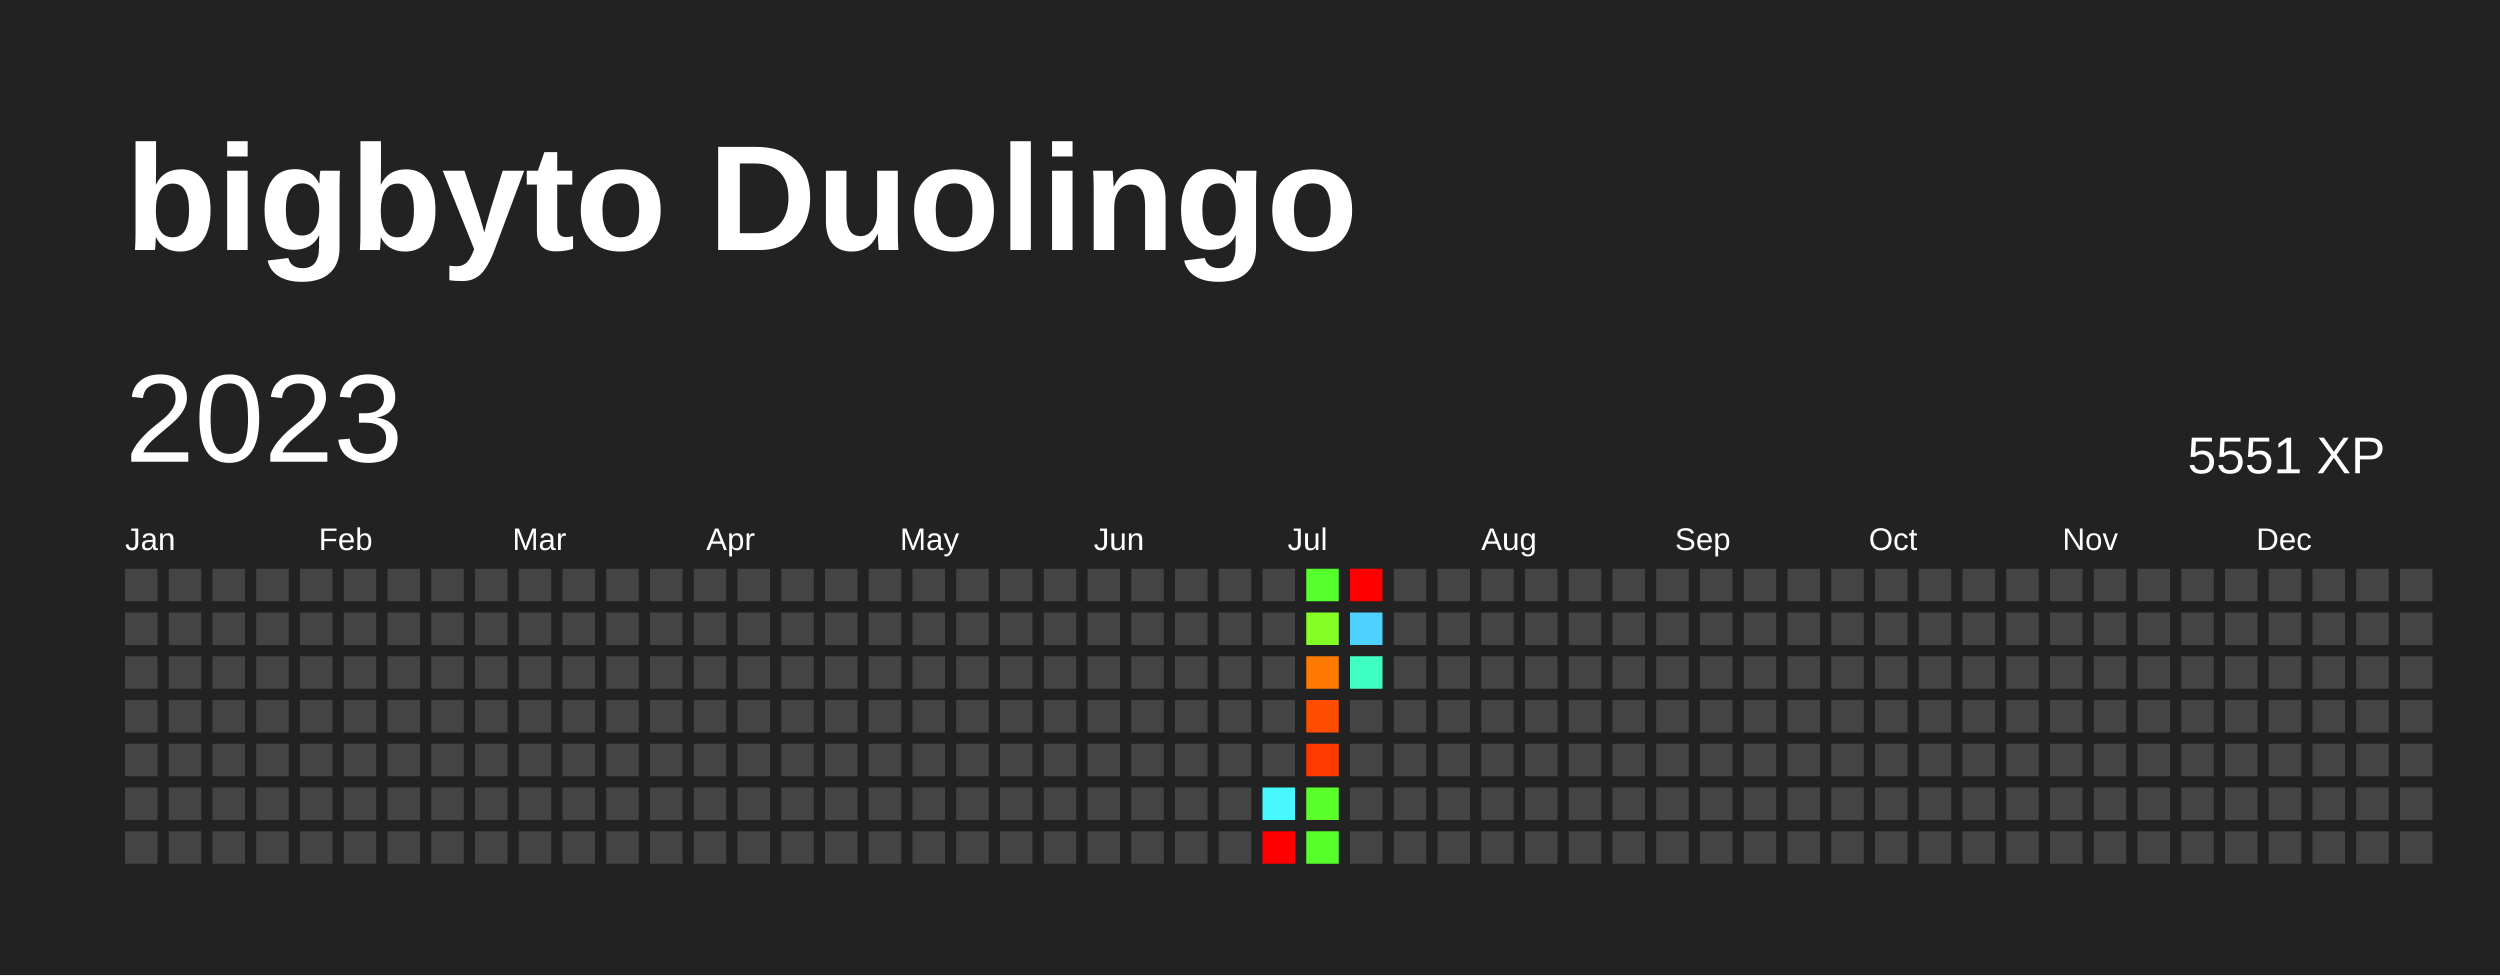
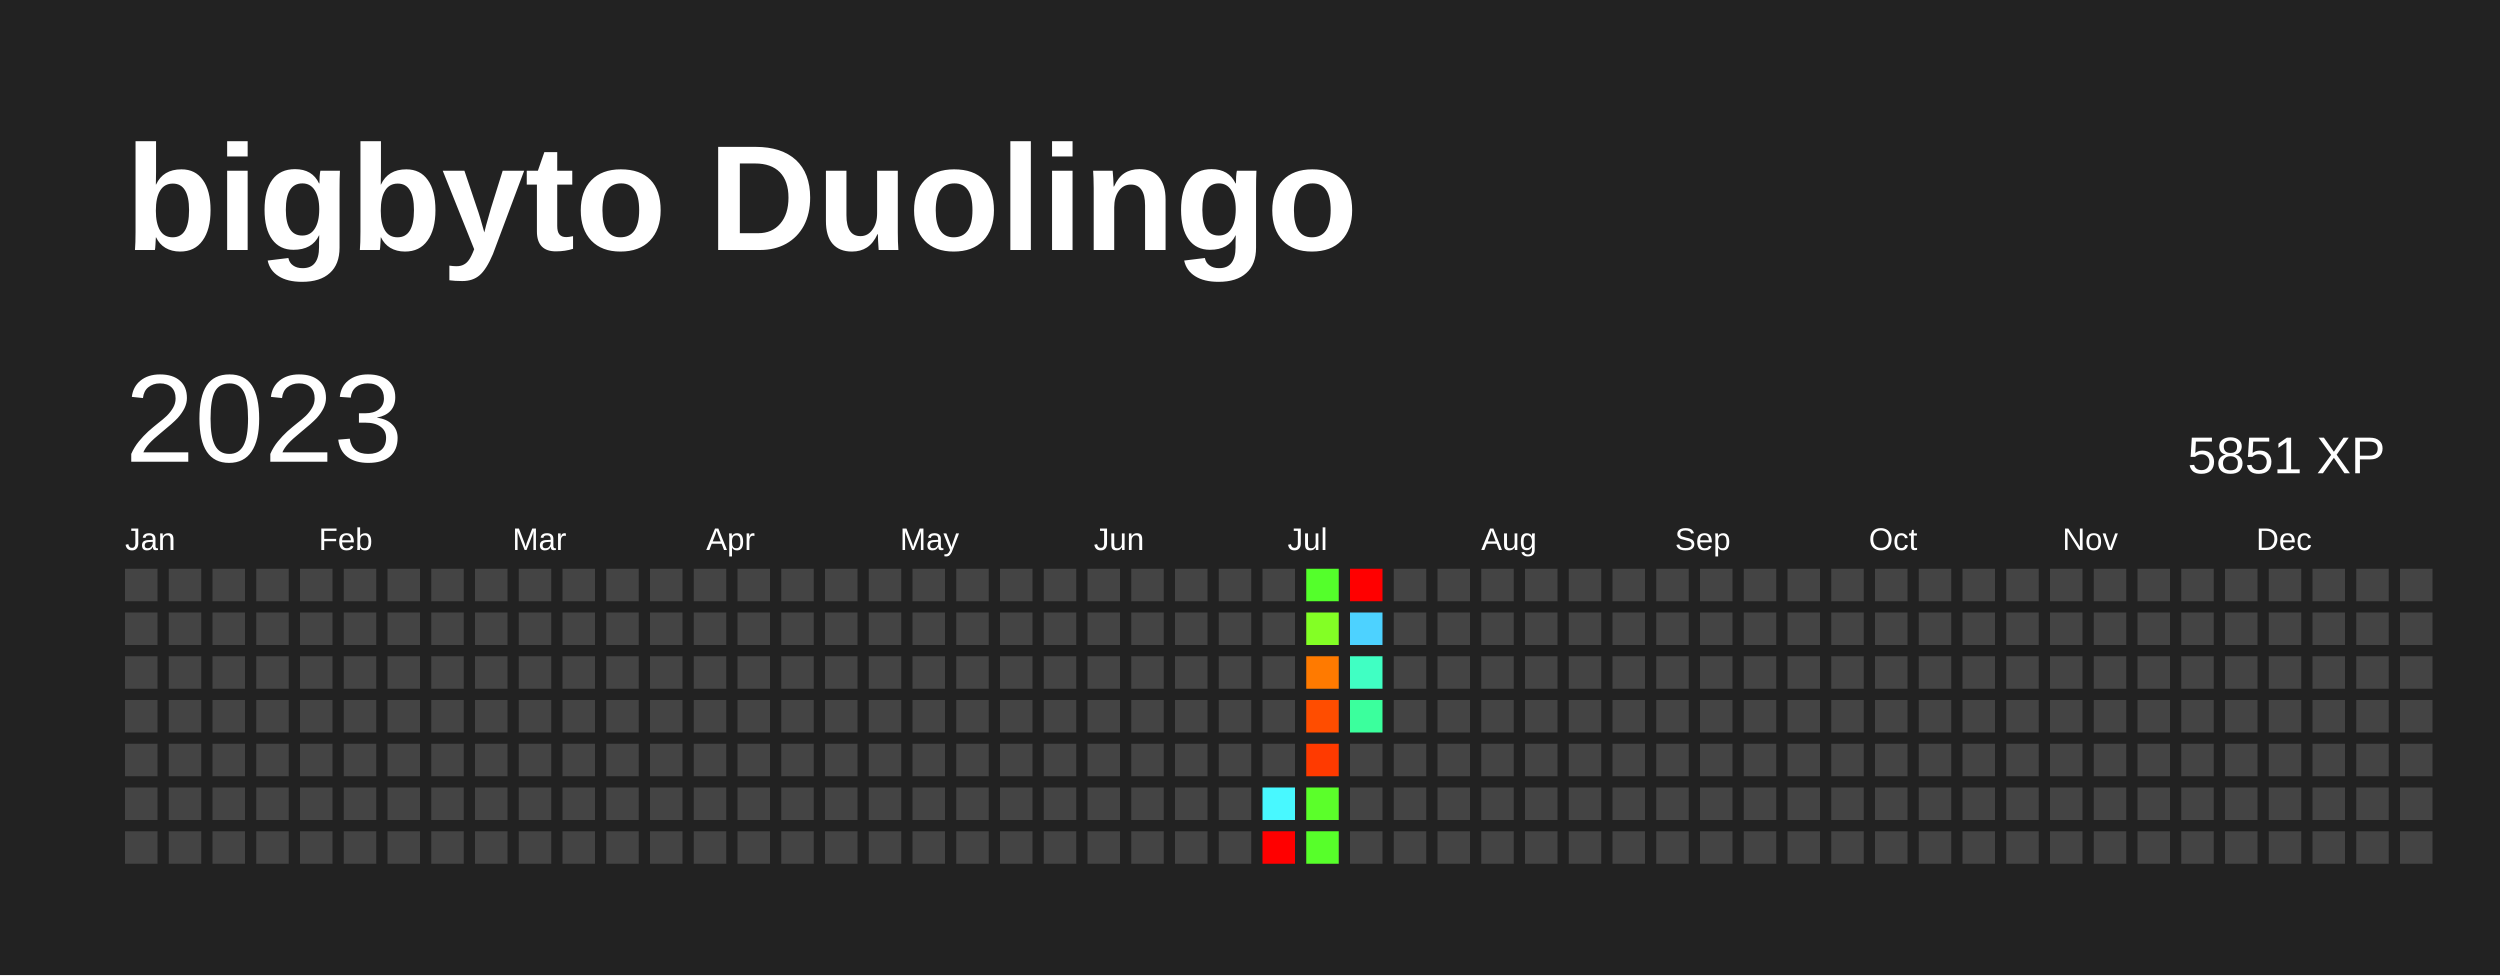
<svg xmlns="http://www.w3.org/2000/svg" baseProfile="full" height="78mm" version="1.1" viewBox="0,0,200,78" width="200mm">
  <defs />
  <rect fill="#222222" height="78" width="200" x="0" y="0" />
  <text fill="#FFFFFF" style="font-size:12px; font-family:Arial; font-weight:bold;" x="10" y="20">bigbyto Duolingo</text>
  <text dominant-baseline="hanging" fill="#FFFFFF" style="font-size:10.0px; font-family:Arial;" x="10" y="30">2023</text>
-   <text dominant-baseline="hanging" fill="#FFFFFF" style="font-size:4.125px; font-family:Arial;" x="175" y="35">5551 XP</text>
+   <text dominant-baseline="hanging" fill="#FFFFFF" style="font-size:4.125px; font-family:Arial;" x="175" y="35">5851 XP</text>
  <text fill="#FFFFFF" style="font-size:2.5px; font-family:Arial" x="10.0" y="44">Jan</text>
  <text fill="#FFFFFF" style="font-size:2.5px; font-family:Arial" x="25.5" y="44">Feb</text>
  <text fill="#FFFFFF" style="font-size:2.5px; font-family:Arial" x="41.0" y="44">Mar</text>
  <text fill="#FFFFFF" style="font-size:2.5px; font-family:Arial" x="56.5" y="44">Apr</text>
  <text fill="#FFFFFF" style="font-size:2.5px; font-family:Arial" x="72.0" y="44">May</text>
  <text fill="#FFFFFF" style="font-size:2.5px; font-family:Arial" x="87.5" y="44">Jun</text>
  <text fill="#FFFFFF" style="font-size:2.5px; font-family:Arial" x="103.0" y="44">Jul</text>
  <text fill="#FFFFFF" style="font-size:2.5px; font-family:Arial" x="118.5" y="44">Aug</text>
  <text fill="#FFFFFF" style="font-size:2.5px; font-family:Arial" x="134.0" y="44">Sep</text>
  <text fill="#FFFFFF" style="font-size:2.5px; font-family:Arial" x="149.5" y="44">Oct</text>
  <text fill="#FFFFFF" style="font-size:2.5px; font-family:Arial" x="165.0" y="44">Nov</text>
  <text fill="#FFFFFF" style="font-size:2.5px; font-family:Arial" x="180.5" y="44">Dec</text>
  <rect fill="#444444" height="2.6" width="2.6" x="10.0" y="45.5" />
  <rect fill="#444444" height="2.6" width="2.6" x="10.0" y="49.0" />
  <rect fill="#444444" height="2.6" width="2.6" x="10.0" y="52.5" />
  <rect fill="#444444" height="2.6" width="2.6" x="10.0" y="56.0" />
  <rect fill="#444444" height="2.6" width="2.6" x="10.0" y="59.5" />
  <rect fill="#444444" height="2.6" width="2.6" x="10.0" y="63.0" />
  <rect fill="#444444" height="2.6" width="2.6" x="10.0" y="66.5" />
  <rect fill="#444444" height="2.6" width="2.6" x="13.5" y="45.5" />
  <rect fill="#444444" height="2.6" width="2.6" x="13.5" y="49.0" />
  <rect fill="#444444" height="2.6" width="2.6" x="13.5" y="52.5" />
  <rect fill="#444444" height="2.6" width="2.6" x="13.5" y="56.0" />
  <rect fill="#444444" height="2.6" width="2.6" x="13.5" y="59.5" />
  <rect fill="#444444" height="2.6" width="2.6" x="13.5" y="63.0" />
  <rect fill="#444444" height="2.6" width="2.6" x="13.5" y="66.5" />
  <rect fill="#444444" height="2.6" width="2.6" x="17.0" y="45.5" />
  <rect fill="#444444" height="2.6" width="2.6" x="17.0" y="49.0" />
  <rect fill="#444444" height="2.6" width="2.6" x="17.0" y="52.5" />
  <rect fill="#444444" height="2.6" width="2.6" x="17.0" y="56.0" />
  <rect fill="#444444" height="2.6" width="2.6" x="17.0" y="59.5" />
  <rect fill="#444444" height="2.6" width="2.6" x="17.0" y="63.0" />
  <rect fill="#444444" height="2.6" width="2.6" x="17.0" y="66.5" />
  <rect fill="#444444" height="2.6" width="2.6" x="20.5" y="45.5" />
  <rect fill="#444444" height="2.6" width="2.6" x="20.5" y="49.0" />
  <rect fill="#444444" height="2.6" width="2.6" x="20.5" y="52.5" />
  <rect fill="#444444" height="2.6" width="2.6" x="20.5" y="56.0" />
  <rect fill="#444444" height="2.6" width="2.6" x="20.5" y="59.5" />
  <rect fill="#444444" height="2.6" width="2.6" x="20.5" y="63.0" />
  <rect fill="#444444" height="2.6" width="2.6" x="20.5" y="66.5" />
  <rect fill="#444444" height="2.6" width="2.6" x="24.0" y="45.5" />
  <rect fill="#444444" height="2.6" width="2.6" x="24.0" y="49.0" />
  <rect fill="#444444" height="2.6" width="2.6" x="24.0" y="52.5" />
  <rect fill="#444444" height="2.6" width="2.6" x="24.0" y="56.0" />
  <rect fill="#444444" height="2.6" width="2.6" x="24.0" y="59.5" />
  <rect fill="#444444" height="2.6" width="2.6" x="24.0" y="63.0" />
  <rect fill="#444444" height="2.6" width="2.6" x="24.0" y="66.5" />
  <rect fill="#444444" height="2.6" width="2.6" x="27.5" y="45.5" />
  <rect fill="#444444" height="2.6" width="2.6" x="27.5" y="49.0" />
  <rect fill="#444444" height="2.6" width="2.6" x="27.5" y="52.5" />
  <rect fill="#444444" height="2.6" width="2.6" x="27.5" y="56.0" />
  <rect fill="#444444" height="2.6" width="2.6" x="27.5" y="59.5" />
  <rect fill="#444444" height="2.6" width="2.6" x="27.5" y="63.0" />
  <rect fill="#444444" height="2.6" width="2.6" x="27.5" y="66.5" />
  <rect fill="#444444" height="2.6" width="2.6" x="31.0" y="45.5" />
  <rect fill="#444444" height="2.6" width="2.6" x="31.0" y="49.0" />
  <rect fill="#444444" height="2.6" width="2.6" x="31.0" y="52.5" />
  <rect fill="#444444" height="2.6" width="2.6" x="31.0" y="56.0" />
  <rect fill="#444444" height="2.6" width="2.6" x="31.0" y="59.5" />
  <rect fill="#444444" height="2.6" width="2.6" x="31.0" y="63.0" />
  <rect fill="#444444" height="2.6" width="2.6" x="31.0" y="66.5" />
  <rect fill="#444444" height="2.6" width="2.6" x="34.5" y="45.5" />
  <rect fill="#444444" height="2.6" width="2.6" x="34.5" y="49.0" />
  <rect fill="#444444" height="2.6" width="2.6" x="34.5" y="52.5" />
  <rect fill="#444444" height="2.6" width="2.6" x="34.5" y="56.0" />
  <rect fill="#444444" height="2.6" width="2.6" x="34.5" y="59.5" />
  <rect fill="#444444" height="2.6" width="2.6" x="34.5" y="63.0" />
  <rect fill="#444444" height="2.6" width="2.6" x="34.5" y="66.5" />
  <rect fill="#444444" height="2.6" width="2.6" x="38.0" y="45.5" />
  <rect fill="#444444" height="2.6" width="2.6" x="38.0" y="49.0" />
  <rect fill="#444444" height="2.6" width="2.6" x="38.0" y="52.5" />
  <rect fill="#444444" height="2.6" width="2.6" x="38.0" y="56.0" />
  <rect fill="#444444" height="2.6" width="2.6" x="38.0" y="59.5" />
  <rect fill="#444444" height="2.6" width="2.6" x="38.0" y="63.0" />
  <rect fill="#444444" height="2.6" width="2.6" x="38.0" y="66.5" />
  <rect fill="#444444" height="2.6" width="2.6" x="41.5" y="45.5" />
  <rect fill="#444444" height="2.6" width="2.6" x="41.5" y="49.0" />
  <rect fill="#444444" height="2.6" width="2.6" x="41.5" y="52.5" />
  <rect fill="#444444" height="2.6" width="2.6" x="41.5" y="56.0" />
  <rect fill="#444444" height="2.6" width="2.6" x="41.5" y="59.5" />
  <rect fill="#444444" height="2.6" width="2.6" x="41.5" y="63.0" />
  <rect fill="#444444" height="2.6" width="2.6" x="41.5" y="66.5" />
  <rect fill="#444444" height="2.6" width="2.6" x="45.0" y="45.5" />
  <rect fill="#444444" height="2.6" width="2.6" x="45.0" y="49.0" />
  <rect fill="#444444" height="2.6" width="2.6" x="45.0" y="52.5" />
  <rect fill="#444444" height="2.6" width="2.6" x="45.0" y="56.0" />
  <rect fill="#444444" height="2.6" width="2.6" x="45.0" y="59.5" />
  <rect fill="#444444" height="2.6" width="2.6" x="45.0" y="63.0" />
  <rect fill="#444444" height="2.6" width="2.6" x="45.0" y="66.5" />
  <rect fill="#444444" height="2.6" width="2.6" x="48.5" y="45.5" />
  <rect fill="#444444" height="2.6" width="2.6" x="48.5" y="49.0" />
  <rect fill="#444444" height="2.6" width="2.6" x="48.5" y="52.5" />
  <rect fill="#444444" height="2.6" width="2.6" x="48.5" y="56.0" />
  <rect fill="#444444" height="2.6" width="2.6" x="48.5" y="59.5" />
  <rect fill="#444444" height="2.6" width="2.6" x="48.5" y="63.0" />
  <rect fill="#444444" height="2.6" width="2.6" x="48.5" y="66.5" />
  <rect fill="#444444" height="2.6" width="2.6" x="52.0" y="45.5" />
  <rect fill="#444444" height="2.6" width="2.6" x="52.0" y="49.0" />
  <rect fill="#444444" height="2.6" width="2.6" x="52.0" y="52.5" />
  <rect fill="#444444" height="2.6" width="2.6" x="52.0" y="56.0" />
  <rect fill="#444444" height="2.6" width="2.6" x="52.0" y="59.5" />
  <rect fill="#444444" height="2.6" width="2.6" x="52.0" y="63.0" />
  <rect fill="#444444" height="2.6" width="2.6" x="52.0" y="66.5" />
  <rect fill="#444444" height="2.6" width="2.6" x="55.5" y="45.5" />
  <rect fill="#444444" height="2.6" width="2.6" x="55.5" y="49.0" />
  <rect fill="#444444" height="2.6" width="2.6" x="55.5" y="52.5" />
  <rect fill="#444444" height="2.6" width="2.6" x="55.5" y="56.0" />
  <rect fill="#444444" height="2.6" width="2.6" x="55.5" y="59.5" />
  <rect fill="#444444" height="2.6" width="2.6" x="55.5" y="63.0" />
  <rect fill="#444444" height="2.6" width="2.6" x="55.5" y="66.5" />
  <rect fill="#444444" height="2.6" width="2.6" x="59.0" y="45.5" />
  <rect fill="#444444" height="2.6" width="2.6" x="59.0" y="49.0" />
  <rect fill="#444444" height="2.6" width="2.6" x="59.0" y="52.5" />
  <rect fill="#444444" height="2.6" width="2.6" x="59.0" y="56.0" />
  <rect fill="#444444" height="2.6" width="2.6" x="59.0" y="59.5" />
  <rect fill="#444444" height="2.6" width="2.6" x="59.0" y="63.0" />
  <rect fill="#444444" height="2.6" width="2.6" x="59.0" y="66.5" />
  <rect fill="#444444" height="2.6" width="2.6" x="62.5" y="45.5" />
  <rect fill="#444444" height="2.6" width="2.6" x="62.5" y="49.0" />
  <rect fill="#444444" height="2.6" width="2.6" x="62.5" y="52.5" />
  <rect fill="#444444" height="2.6" width="2.6" x="62.5" y="56.0" />
  <rect fill="#444444" height="2.6" width="2.6" x="62.5" y="59.5" />
  <rect fill="#444444" height="2.6" width="2.6" x="62.5" y="63.0" />
  <rect fill="#444444" height="2.6" width="2.6" x="62.5" y="66.5" />
  <rect fill="#444444" height="2.6" width="2.6" x="66.0" y="45.5" />
  <rect fill="#444444" height="2.6" width="2.6" x="66.0" y="49.0" />
  <rect fill="#444444" height="2.6" width="2.6" x="66.0" y="52.5" />
  <rect fill="#444444" height="2.6" width="2.6" x="66.0" y="56.0" />
  <rect fill="#444444" height="2.6" width="2.6" x="66.0" y="59.5" />
  <rect fill="#444444" height="2.6" width="2.6" x="66.0" y="63.0" />
  <rect fill="#444444" height="2.6" width="2.6" x="66.0" y="66.5" />
  <rect fill="#444444" height="2.6" width="2.6" x="69.5" y="45.5" />
  <rect fill="#444444" height="2.6" width="2.6" x="69.5" y="49.0" />
  <rect fill="#444444" height="2.6" width="2.6" x="69.5" y="52.5" />
  <rect fill="#444444" height="2.6" width="2.6" x="69.5" y="56.0" />
  <rect fill="#444444" height="2.6" width="2.6" x="69.5" y="59.5" />
  <rect fill="#444444" height="2.6" width="2.6" x="69.5" y="63.0" />
  <rect fill="#444444" height="2.6" width="2.6" x="69.5" y="66.5" />
  <rect fill="#444444" height="2.6" width="2.6" x="73.0" y="45.5" />
  <rect fill="#444444" height="2.6" width="2.6" x="73.0" y="49.0" />
  <rect fill="#444444" height="2.6" width="2.6" x="73.0" y="52.5" />
  <rect fill="#444444" height="2.6" width="2.6" x="73.0" y="56.0" />
  <rect fill="#444444" height="2.6" width="2.6" x="73.0" y="59.5" />
  <rect fill="#444444" height="2.6" width="2.6" x="73.0" y="63.0" />
  <rect fill="#444444" height="2.6" width="2.6" x="73.0" y="66.5" />
  <rect fill="#444444" height="2.6" width="2.6" x="76.5" y="45.5" />
  <rect fill="#444444" height="2.6" width="2.6" x="76.5" y="49.0" />
  <rect fill="#444444" height="2.6" width="2.6" x="76.5" y="52.5" />
  <rect fill="#444444" height="2.6" width="2.6" x="76.5" y="56.0" />
  <rect fill="#444444" height="2.6" width="2.6" x="76.5" y="59.5" />
  <rect fill="#444444" height="2.6" width="2.6" x="76.5" y="63.0" />
  <rect fill="#444444" height="2.6" width="2.6" x="76.5" y="66.5" />
  <rect fill="#444444" height="2.6" width="2.6" x="80.0" y="45.5" />
  <rect fill="#444444" height="2.6" width="2.6" x="80.0" y="49.0" />
  <rect fill="#444444" height="2.6" width="2.6" x="80.0" y="52.5" />
  <rect fill="#444444" height="2.6" width="2.6" x="80.0" y="56.0" />
  <rect fill="#444444" height="2.6" width="2.6" x="80.0" y="59.5" />
  <rect fill="#444444" height="2.6" width="2.6" x="80.0" y="63.0" />
  <rect fill="#444444" height="2.6" width="2.6" x="80.0" y="66.5" />
  <rect fill="#444444" height="2.6" width="2.6" x="83.5" y="45.5" />
  <rect fill="#444444" height="2.6" width="2.6" x="83.5" y="49.0" />
  <rect fill="#444444" height="2.6" width="2.6" x="83.5" y="52.5" />
  <rect fill="#444444" height="2.6" width="2.6" x="83.5" y="56.0" />
  <rect fill="#444444" height="2.6" width="2.6" x="83.5" y="59.5" />
  <rect fill="#444444" height="2.6" width="2.6" x="83.5" y="63.0" />
  <rect fill="#444444" height="2.6" width="2.6" x="83.5" y="66.5" />
  <rect fill="#444444" height="2.6" width="2.6" x="87.0" y="45.5" />
  <rect fill="#444444" height="2.6" width="2.6" x="87.0" y="49.0" />
  <rect fill="#444444" height="2.6" width="2.6" x="87.0" y="52.5" />
  <rect fill="#444444" height="2.6" width="2.6" x="87.0" y="56.0" />
  <rect fill="#444444" height="2.6" width="2.6" x="87.0" y="59.5" />
  <rect fill="#444444" height="2.6" width="2.6" x="87.0" y="63.0" />
  <rect fill="#444444" height="2.6" width="2.6" x="87.0" y="66.5" />
  <rect fill="#444444" height="2.6" width="2.6" x="90.5" y="45.5" />
  <rect fill="#444444" height="2.6" width="2.6" x="90.5" y="49.0" />
  <rect fill="#444444" height="2.6" width="2.6" x="90.5" y="52.5" />
  <rect fill="#444444" height="2.6" width="2.6" x="90.5" y="56.0" />
  <rect fill="#444444" height="2.6" width="2.6" x="90.5" y="59.5" />
  <rect fill="#444444" height="2.6" width="2.6" x="90.5" y="63.0" />
  <rect fill="#444444" height="2.6" width="2.6" x="90.5" y="66.5" />
  <rect fill="#444444" height="2.6" width="2.6" x="94.0" y="45.5" />
  <rect fill="#444444" height="2.6" width="2.6" x="94.0" y="49.0" />
  <rect fill="#444444" height="2.6" width="2.6" x="94.0" y="52.5" />
  <rect fill="#444444" height="2.6" width="2.6" x="94.0" y="56.0" />
  <rect fill="#444444" height="2.6" width="2.6" x="94.0" y="59.5" />
  <rect fill="#444444" height="2.6" width="2.6" x="94.0" y="63.0" />
  <rect fill="#444444" height="2.6" width="2.6" x="94.0" y="66.5" />
  <rect fill="#444444" height="2.6" width="2.6" x="97.5" y="45.5" />
  <rect fill="#444444" height="2.6" width="2.6" x="97.5" y="49.0" />
  <rect fill="#444444" height="2.6" width="2.6" x="97.5" y="52.5" />
  <rect fill="#444444" height="2.6" width="2.6" x="97.5" y="56.0" />
  <rect fill="#444444" height="2.6" width="2.6" x="97.5" y="59.5" />
  <rect fill="#444444" height="2.6" width="2.6" x="97.5" y="63.0" />
  <rect fill="#444444" height="2.6" width="2.6" x="97.5" y="66.5" />
  <rect fill="#444444" height="2.6" width="2.6" x="101.0" y="45.5" />
  <rect fill="#444444" height="2.6" width="2.6" x="101.0" y="49.0" />
  <rect fill="#444444" height="2.6" width="2.6" x="101.0" y="52.5" />
  <rect fill="#444444" height="2.6" width="2.6" x="101.0" y="56.0" />
  <rect fill="#444444" height="2.6" width="2.6" x="101.0" y="59.5" />
  <rect fill="#48f8ff" height="2.6" width="2.6" x="101.0" y="63.0" />
  <rect fill="red" height="2.6" width="2.6" x="101.0" y="66.5" />
  <rect fill="#54ff2b" height="2.6" width="2.6" x="104.5" y="45.5" />
  <rect fill="#83ff25" height="2.6" width="2.6" x="104.5" y="49.0" />
  <rect fill="#ff7a00" height="2.6" width="2.6" x="104.5" y="52.5" />
  <rect fill="#ff4d00" height="2.6" width="2.6" x="104.5" y="56.0" />
  <rect fill="#ff3a00" height="2.6" width="2.6" x="104.5" y="59.5" />
  <rect fill="#5bff2a" height="2.6" width="2.6" x="104.5" y="63.0" />
  <rect fill="#57ff2a" height="2.6" width="2.6" x="104.5" y="66.5" />
  <rect fill="red" height="2.6" width="2.6" x="108.0" y="45.5" />
  <rect fill="#4dd2ff" height="2.6" width="2.6" x="108.0" y="49.0" />
  <rect fill="#40ffc3" height="2.6" width="2.6" x="108.0" y="52.5" />
-   <rect fill="#444444" height="2.6" width="2.6" x="108.0" y="56.0" />
+   <rect fill="#3bff9d" height="2.6" width="2.6" x="108.0" y="56.0" />
  <rect fill="#444444" height="2.6" width="2.6" x="108.0" y="59.5" />
  <rect fill="#444444" height="2.6" width="2.6" x="108.0" y="63.0" />
  <rect fill="#444444" height="2.6" width="2.6" x="108.0" y="66.5" />
  <rect fill="#444444" height="2.6" width="2.6" x="111.5" y="45.5" />
  <rect fill="#444444" height="2.6" width="2.6" x="111.5" y="49.0" />
  <rect fill="#444444" height="2.6" width="2.6" x="111.5" y="52.5" />
  <rect fill="#444444" height="2.6" width="2.6" x="111.5" y="56.0" />
  <rect fill="#444444" height="2.6" width="2.6" x="111.5" y="59.5" />
  <rect fill="#444444" height="2.6" width="2.6" x="111.5" y="63.0" />
  <rect fill="#444444" height="2.6" width="2.6" x="111.5" y="66.5" />
  <rect fill="#444444" height="2.6" width="2.6" x="115.0" y="45.5" />
  <rect fill="#444444" height="2.6" width="2.6" x="115.0" y="49.0" />
  <rect fill="#444444" height="2.6" width="2.6" x="115.0" y="52.5" />
  <rect fill="#444444" height="2.6" width="2.6" x="115.0" y="56.0" />
  <rect fill="#444444" height="2.6" width="2.6" x="115.0" y="59.5" />
  <rect fill="#444444" height="2.6" width="2.6" x="115.0" y="63.0" />
  <rect fill="#444444" height="2.6" width="2.6" x="115.0" y="66.5" />
  <rect fill="#444444" height="2.6" width="2.6" x="118.5" y="45.5" />
  <rect fill="#444444" height="2.6" width="2.6" x="118.5" y="49.0" />
  <rect fill="#444444" height="2.6" width="2.6" x="118.5" y="52.5" />
  <rect fill="#444444" height="2.6" width="2.6" x="118.5" y="56.0" />
  <rect fill="#444444" height="2.6" width="2.6" x="118.5" y="59.5" />
  <rect fill="#444444" height="2.6" width="2.6" x="118.5" y="63.0" />
  <rect fill="#444444" height="2.6" width="2.6" x="118.5" y="66.5" />
  <rect fill="#444444" height="2.6" width="2.6" x="122.0" y="45.5" />
  <rect fill="#444444" height="2.6" width="2.6" x="122.0" y="49.0" />
  <rect fill="#444444" height="2.6" width="2.6" x="122.0" y="52.5" />
  <rect fill="#444444" height="2.6" width="2.6" x="122.0" y="56.0" />
  <rect fill="#444444" height="2.6" width="2.6" x="122.0" y="59.5" />
  <rect fill="#444444" height="2.6" width="2.6" x="122.0" y="63.0" />
  <rect fill="#444444" height="2.6" width="2.6" x="122.0" y="66.5" />
  <rect fill="#444444" height="2.6" width="2.6" x="125.5" y="45.5" />
  <rect fill="#444444" height="2.6" width="2.6" x="125.5" y="49.0" />
  <rect fill="#444444" height="2.6" width="2.6" x="125.5" y="52.5" />
  <rect fill="#444444" height="2.6" width="2.6" x="125.5" y="56.0" />
  <rect fill="#444444" height="2.6" width="2.6" x="125.5" y="59.5" />
  <rect fill="#444444" height="2.6" width="2.6" x="125.5" y="63.0" />
  <rect fill="#444444" height="2.6" width="2.6" x="125.5" y="66.5" />
  <rect fill="#444444" height="2.6" width="2.6" x="129.0" y="45.5" />
  <rect fill="#444444" height="2.6" width="2.6" x="129.0" y="49.0" />
  <rect fill="#444444" height="2.6" width="2.6" x="129.0" y="52.5" />
  <rect fill="#444444" height="2.6" width="2.6" x="129.0" y="56.0" />
  <rect fill="#444444" height="2.6" width="2.6" x="129.0" y="59.5" />
  <rect fill="#444444" height="2.6" width="2.6" x="129.0" y="63.0" />
  <rect fill="#444444" height="2.6" width="2.6" x="129.0" y="66.5" />
  <rect fill="#444444" height="2.6" width="2.6" x="132.5" y="45.5" />
  <rect fill="#444444" height="2.6" width="2.6" x="132.5" y="49.0" />
  <rect fill="#444444" height="2.6" width="2.6" x="132.5" y="52.5" />
  <rect fill="#444444" height="2.6" width="2.6" x="132.5" y="56.0" />
  <rect fill="#444444" height="2.6" width="2.6" x="132.5" y="59.5" />
  <rect fill="#444444" height="2.6" width="2.6" x="132.5" y="63.0" />
  <rect fill="#444444" height="2.6" width="2.6" x="132.5" y="66.5" />
  <rect fill="#444444" height="2.6" width="2.6" x="136.0" y="45.5" />
  <rect fill="#444444" height="2.6" width="2.6" x="136.0" y="49.0" />
  <rect fill="#444444" height="2.6" width="2.6" x="136.0" y="52.5" />
  <rect fill="#444444" height="2.6" width="2.6" x="136.0" y="56.0" />
  <rect fill="#444444" height="2.6" width="2.6" x="136.0" y="59.5" />
  <rect fill="#444444" height="2.6" width="2.6" x="136.0" y="63.0" />
  <rect fill="#444444" height="2.6" width="2.6" x="136.0" y="66.5" />
  <rect fill="#444444" height="2.6" width="2.6" x="139.5" y="45.5" />
  <rect fill="#444444" height="2.6" width="2.6" x="139.5" y="49.0" />
  <rect fill="#444444" height="2.6" width="2.6" x="139.5" y="52.5" />
  <rect fill="#444444" height="2.6" width="2.6" x="139.5" y="56.0" />
  <rect fill="#444444" height="2.6" width="2.6" x="139.5" y="59.5" />
  <rect fill="#444444" height="2.6" width="2.6" x="139.5" y="63.0" />
  <rect fill="#444444" height="2.6" width="2.6" x="139.5" y="66.5" />
  <rect fill="#444444" height="2.6" width="2.6" x="143.0" y="45.5" />
  <rect fill="#444444" height="2.6" width="2.6" x="143.0" y="49.0" />
  <rect fill="#444444" height="2.6" width="2.6" x="143.0" y="52.5" />
  <rect fill="#444444" height="2.6" width="2.6" x="143.0" y="56.0" />
  <rect fill="#444444" height="2.6" width="2.6" x="143.0" y="59.5" />
  <rect fill="#444444" height="2.6" width="2.6" x="143.0" y="63.0" />
  <rect fill="#444444" height="2.6" width="2.6" x="143.0" y="66.5" />
  <rect fill="#444444" height="2.6" width="2.6" x="146.5" y="45.5" />
  <rect fill="#444444" height="2.6" width="2.6" x="146.5" y="49.0" />
  <rect fill="#444444" height="2.6" width="2.6" x="146.5" y="52.5" />
  <rect fill="#444444" height="2.6" width="2.6" x="146.5" y="56.0" />
  <rect fill="#444444" height="2.6" width="2.6" x="146.5" y="59.5" />
  <rect fill="#444444" height="2.6" width="2.6" x="146.5" y="63.0" />
  <rect fill="#444444" height="2.6" width="2.6" x="146.5" y="66.5" />
  <rect fill="#444444" height="2.6" width="2.6" x="150.0" y="45.5" />
  <rect fill="#444444" height="2.6" width="2.6" x="150.0" y="49.0" />
  <rect fill="#444444" height="2.6" width="2.6" x="150.0" y="52.5" />
  <rect fill="#444444" height="2.6" width="2.6" x="150.0" y="56.0" />
  <rect fill="#444444" height="2.6" width="2.6" x="150.0" y="59.5" />
  <rect fill="#444444" height="2.6" width="2.6" x="150.0" y="63.0" />
  <rect fill="#444444" height="2.6" width="2.6" x="150.0" y="66.5" />
  <rect fill="#444444" height="2.6" width="2.6" x="153.5" y="45.5" />
  <rect fill="#444444" height="2.6" width="2.6" x="153.5" y="49.0" />
  <rect fill="#444444" height="2.6" width="2.6" x="153.5" y="52.5" />
  <rect fill="#444444" height="2.6" width="2.6" x="153.5" y="56.0" />
  <rect fill="#444444" height="2.6" width="2.6" x="153.5" y="59.5" />
  <rect fill="#444444" height="2.6" width="2.6" x="153.5" y="63.0" />
  <rect fill="#444444" height="2.6" width="2.6" x="153.5" y="66.5" />
  <rect fill="#444444" height="2.6" width="2.6" x="157.0" y="45.5" />
  <rect fill="#444444" height="2.6" width="2.6" x="157.0" y="49.0" />
  <rect fill="#444444" height="2.6" width="2.6" x="157.0" y="52.5" />
  <rect fill="#444444" height="2.6" width="2.6" x="157.0" y="56.0" />
  <rect fill="#444444" height="2.6" width="2.6" x="157.0" y="59.5" />
  <rect fill="#444444" height="2.6" width="2.6" x="157.0" y="63.0" />
  <rect fill="#444444" height="2.6" width="2.6" x="157.0" y="66.5" />
  <rect fill="#444444" height="2.6" width="2.6" x="160.5" y="45.5" />
  <rect fill="#444444" height="2.6" width="2.6" x="160.5" y="49.0" />
  <rect fill="#444444" height="2.6" width="2.6" x="160.5" y="52.5" />
  <rect fill="#444444" height="2.6" width="2.6" x="160.5" y="56.0" />
  <rect fill="#444444" height="2.6" width="2.6" x="160.5" y="59.5" />
  <rect fill="#444444" height="2.6" width="2.6" x="160.5" y="63.0" />
  <rect fill="#444444" height="2.6" width="2.6" x="160.5" y="66.5" />
  <rect fill="#444444" height="2.6" width="2.6" x="164.0" y="45.5" />
  <rect fill="#444444" height="2.6" width="2.6" x="164.0" y="49.0" />
  <rect fill="#444444" height="2.6" width="2.6" x="164.0" y="52.5" />
  <rect fill="#444444" height="2.6" width="2.6" x="164.0" y="56.0" />
  <rect fill="#444444" height="2.6" width="2.6" x="164.0" y="59.5" />
  <rect fill="#444444" height="2.6" width="2.6" x="164.0" y="63.0" />
  <rect fill="#444444" height="2.6" width="2.6" x="164.0" y="66.5" />
  <rect fill="#444444" height="2.6" width="2.6" x="167.5" y="45.5" />
  <rect fill="#444444" height="2.6" width="2.6" x="167.5" y="49.0" />
  <rect fill="#444444" height="2.6" width="2.6" x="167.5" y="52.5" />
  <rect fill="#444444" height="2.6" width="2.6" x="167.5" y="56.0" />
  <rect fill="#444444" height="2.6" width="2.6" x="167.5" y="59.5" />
  <rect fill="#444444" height="2.6" width="2.6" x="167.5" y="63.0" />
  <rect fill="#444444" height="2.6" width="2.6" x="167.5" y="66.5" />
  <rect fill="#444444" height="2.6" width="2.6" x="171.0" y="45.5" />
  <rect fill="#444444" height="2.6" width="2.6" x="171.0" y="49.0" />
  <rect fill="#444444" height="2.6" width="2.6" x="171.0" y="52.5" />
  <rect fill="#444444" height="2.6" width="2.6" x="171.0" y="56.0" />
  <rect fill="#444444" height="2.6" width="2.6" x="171.0" y="59.5" />
  <rect fill="#444444" height="2.6" width="2.6" x="171.0" y="63.0" />
  <rect fill="#444444" height="2.6" width="2.6" x="171.0" y="66.5" />
  <rect fill="#444444" height="2.6" width="2.6" x="174.5" y="45.5" />
  <rect fill="#444444" height="2.6" width="2.6" x="174.5" y="49.0" />
  <rect fill="#444444" height="2.6" width="2.6" x="174.5" y="52.5" />
  <rect fill="#444444" height="2.6" width="2.6" x="174.5" y="56.0" />
  <rect fill="#444444" height="2.6" width="2.6" x="174.5" y="59.5" />
  <rect fill="#444444" height="2.6" width="2.6" x="174.5" y="63.0" />
  <rect fill="#444444" height="2.6" width="2.6" x="174.5" y="66.5" />
  <rect fill="#444444" height="2.6" width="2.6" x="178.0" y="45.5" />
  <rect fill="#444444" height="2.6" width="2.6" x="178.0" y="49.0" />
  <rect fill="#444444" height="2.6" width="2.6" x="178.0" y="52.5" />
  <rect fill="#444444" height="2.6" width="2.6" x="178.0" y="56.0" />
  <rect fill="#444444" height="2.6" width="2.6" x="178.0" y="59.5" />
  <rect fill="#444444" height="2.6" width="2.6" x="178.0" y="63.0" />
  <rect fill="#444444" height="2.6" width="2.6" x="178.0" y="66.5" />
  <rect fill="#444444" height="2.6" width="2.6" x="181.5" y="45.5" />
  <rect fill="#444444" height="2.6" width="2.6" x="181.5" y="49.0" />
  <rect fill="#444444" height="2.6" width="2.6" x="181.5" y="52.5" />
  <rect fill="#444444" height="2.6" width="2.6" x="181.5" y="56.0" />
  <rect fill="#444444" height="2.6" width="2.6" x="181.5" y="59.5" />
  <rect fill="#444444" height="2.6" width="2.6" x="181.5" y="63.0" />
  <rect fill="#444444" height="2.6" width="2.6" x="181.5" y="66.5" />
  <rect fill="#444444" height="2.6" width="2.6" x="185.0" y="45.5" />
  <rect fill="#444444" height="2.6" width="2.6" x="185.0" y="49.0" />
  <rect fill="#444444" height="2.6" width="2.6" x="185.0" y="52.5" />
  <rect fill="#444444" height="2.6" width="2.6" x="185.0" y="56.0" />
  <rect fill="#444444" height="2.6" width="2.6" x="185.0" y="59.5" />
  <rect fill="#444444" height="2.6" width="2.6" x="185.0" y="63.0" />
  <rect fill="#444444" height="2.6" width="2.6" x="185.0" y="66.5" />
  <rect fill="#444444" height="2.6" width="2.6" x="188.5" y="45.5" />
  <rect fill="#444444" height="2.6" width="2.6" x="188.5" y="49.0" />
  <rect fill="#444444" height="2.6" width="2.6" x="188.5" y="52.5" />
  <rect fill="#444444" height="2.6" width="2.6" x="188.5" y="56.0" />
  <rect fill="#444444" height="2.6" width="2.6" x="188.5" y="59.5" />
  <rect fill="#444444" height="2.6" width="2.6" x="188.5" y="63.0" />
  <rect fill="#444444" height="2.6" width="2.6" x="188.5" y="66.5" />
  <rect fill="#444444" height="2.6" width="2.6" x="192.0" y="45.5" />
  <rect fill="#444444" height="2.6" width="2.6" x="192.0" y="49.0" />
  <rect fill="#444444" height="2.6" width="2.6" x="192.0" y="52.5" />
  <rect fill="#444444" height="2.6" width="2.6" x="192.0" y="56.0" />
  <rect fill="#444444" height="2.6" width="2.6" x="192.0" y="59.5" />
  <rect fill="#444444" height="2.6" width="2.6" x="192.0" y="63.0" />
  <rect fill="#444444" height="2.6" width="2.6" x="192.0" y="66.5" />
</svg>
